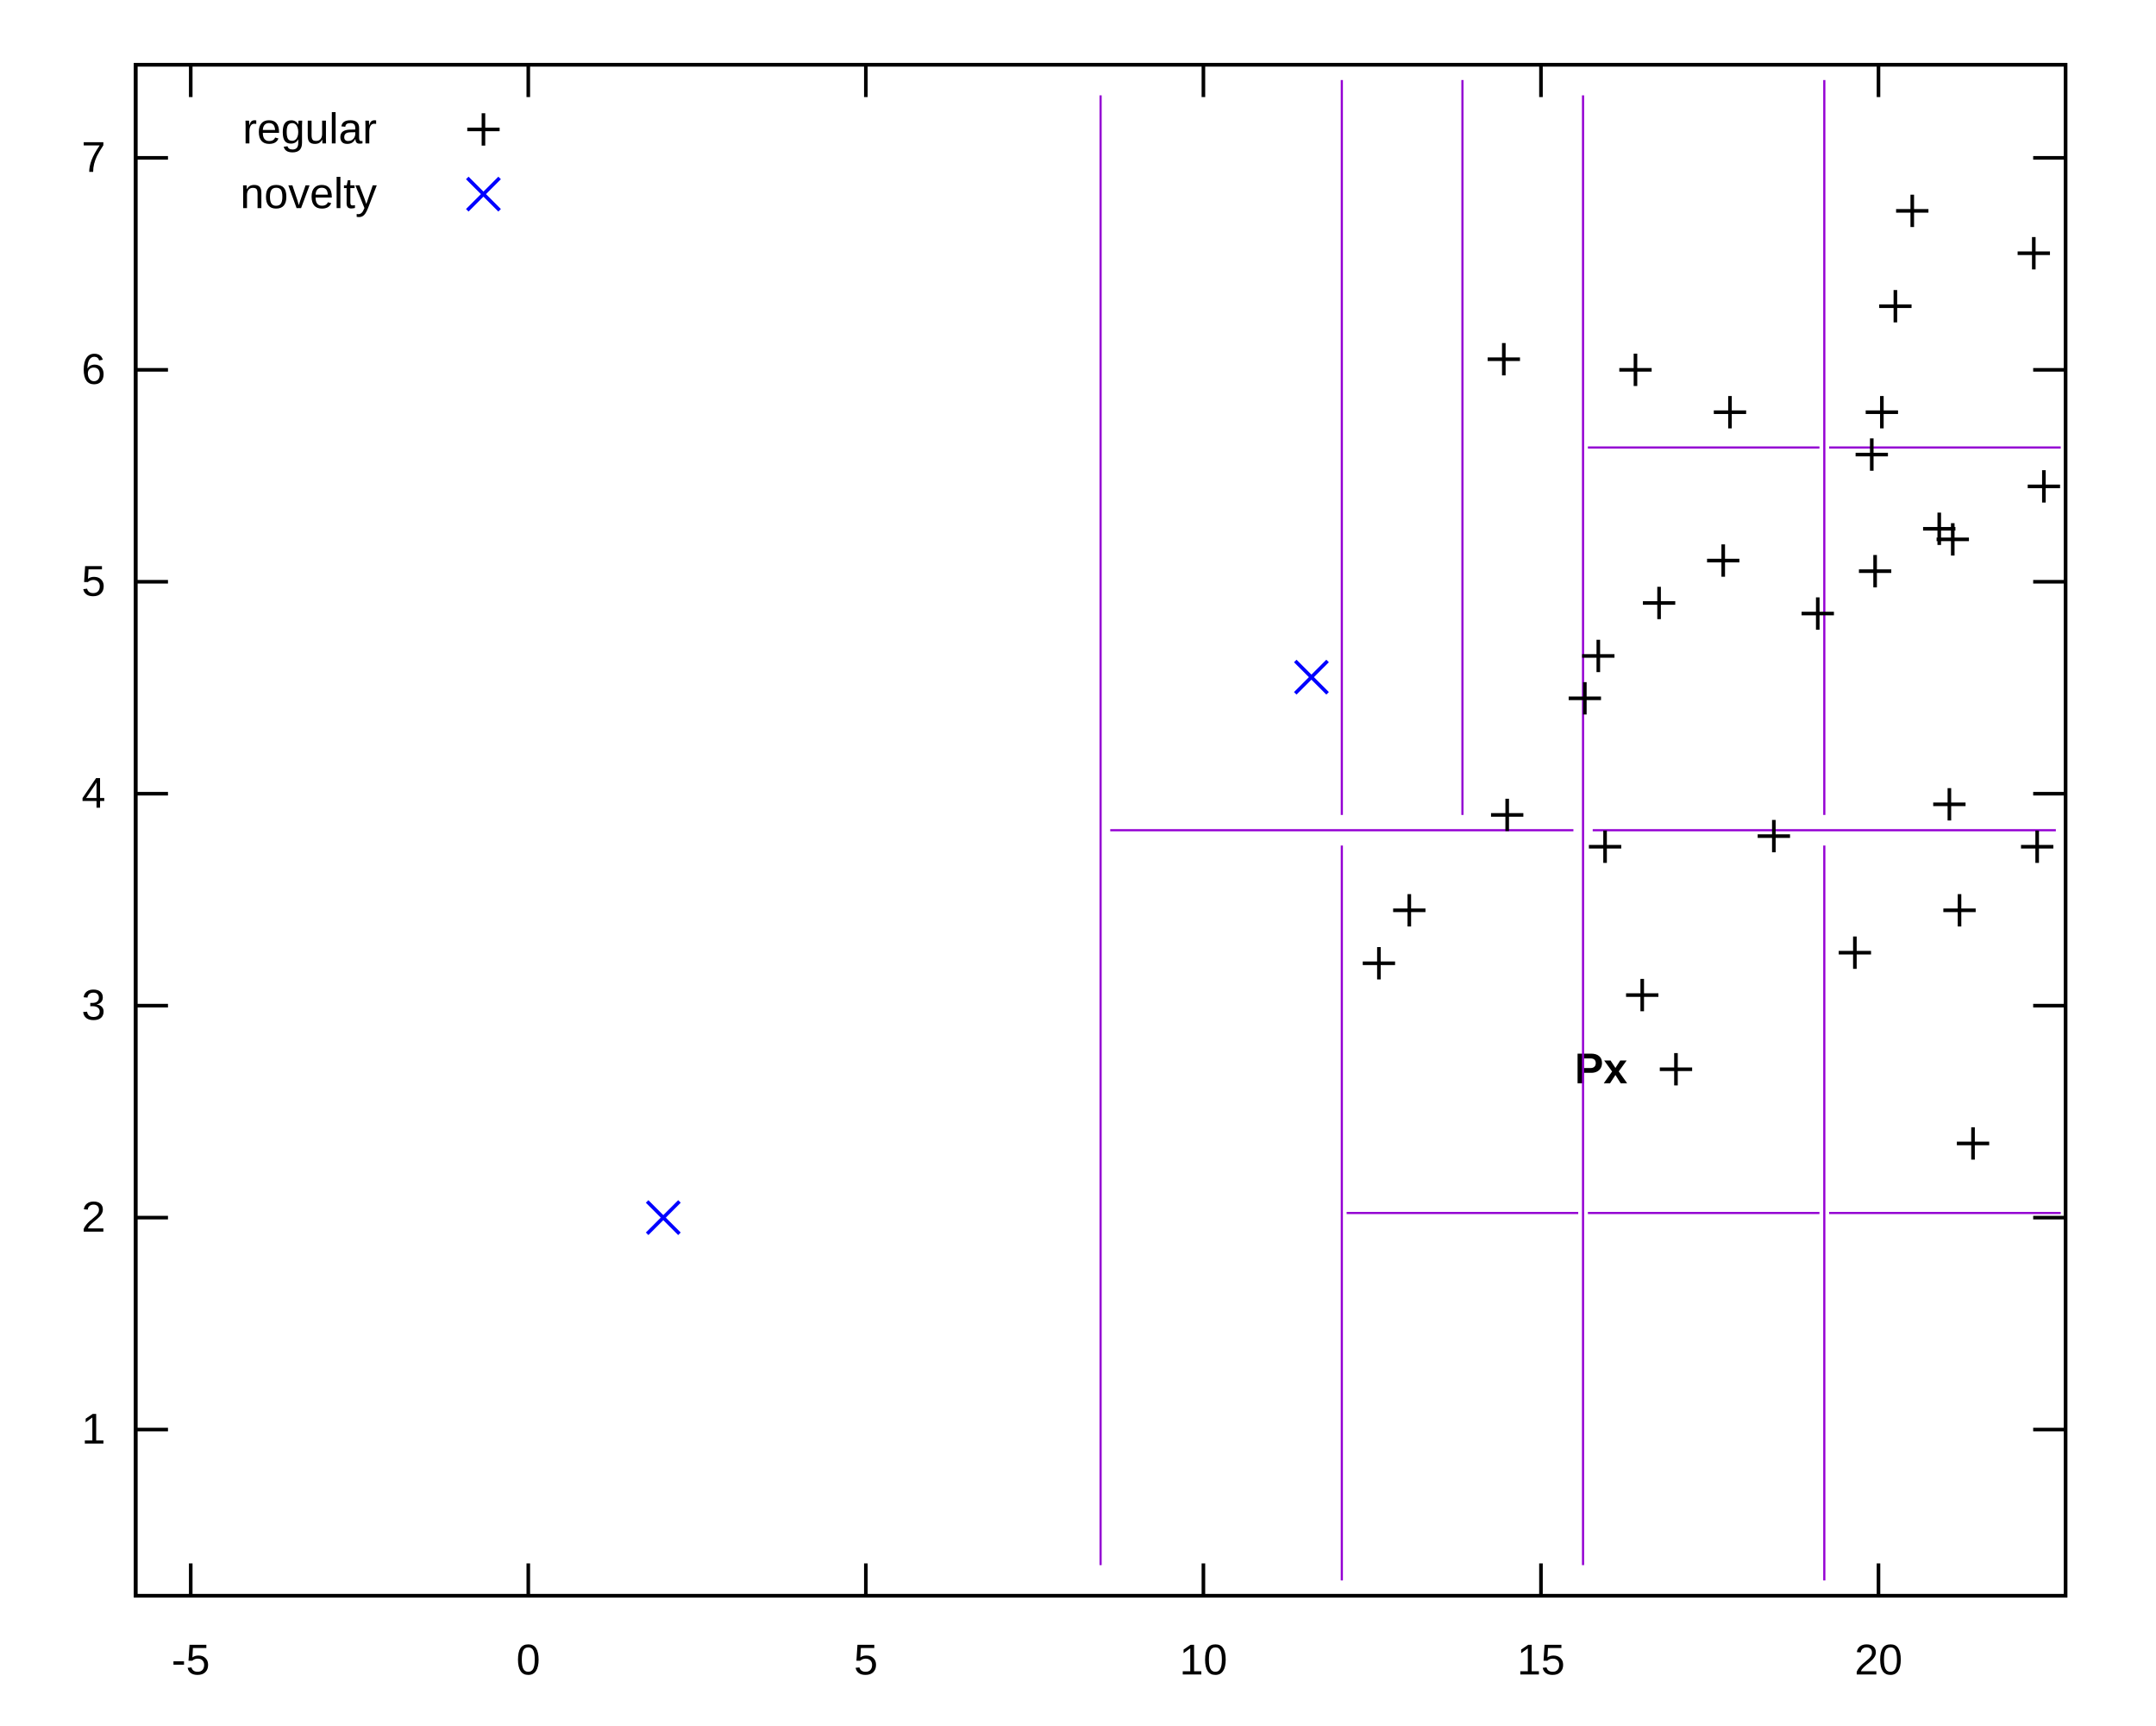
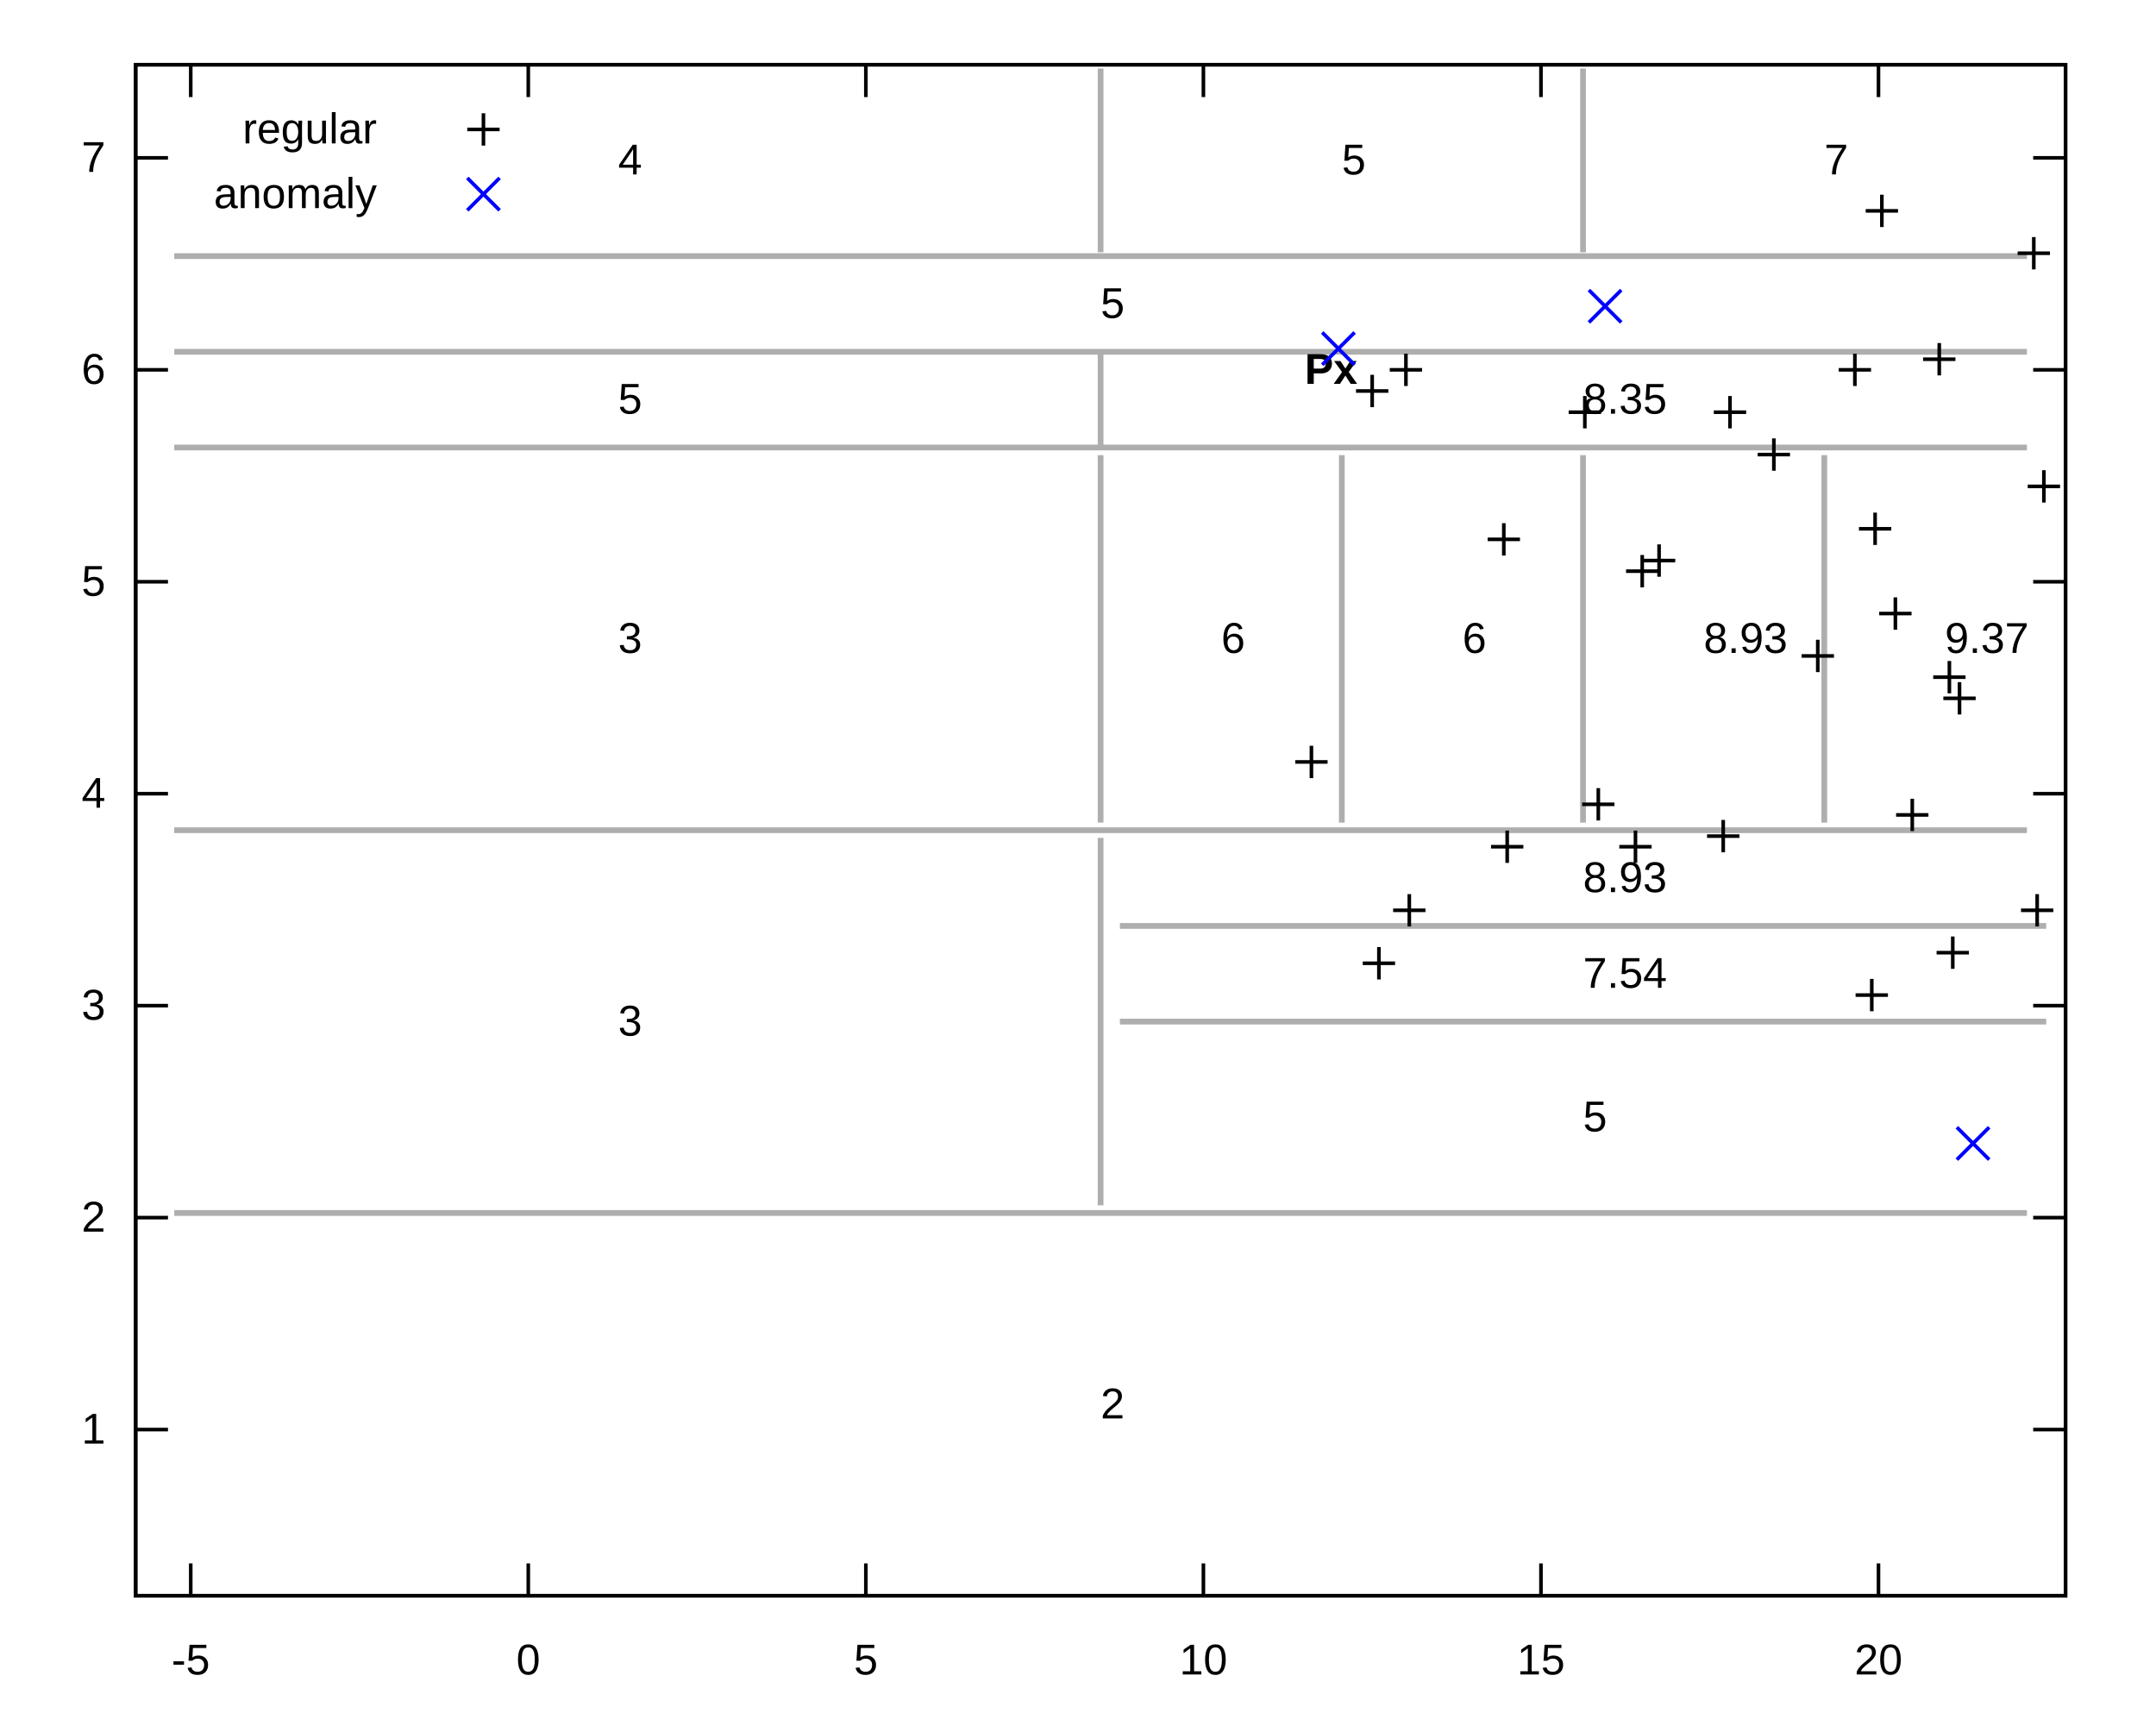
<svg xmlns="http://www.w3.org/2000/svg" xmlns:xlink="http://www.w3.org/1999/xlink" width="600" height="480" viewBox="0 0 600 480">
  <g id="gnuplot_canvas">
    <rect x="0" y="0" width="600" height="480" fill="none" />
    <defs>
      <circle id="gpDot" r="0.5" stroke-width="0.5" stroke="currentColor" />
      <path id="gpPt0" stroke-width="0.222" stroke="currentColor" d="M-1,0 h2 M0,-1 v2" />
      <path id="gpPt1" stroke-width="0.222" stroke="currentColor" d="M-1,-1 L1,1 M1,-1 L-1,1" />
      <path id="gpPt2" stroke-width="0.222" stroke="currentColor" d="M-1,0 L1,0 M0,-1 L0,1 M-1,-1 L1,1 M-1,1 L1,-1" />
      <rect id="gpPt3" stroke-width="0.222" stroke="currentColor" x="-1" y="-1" width="2" height="2" />
      <rect id="gpPt4" stroke-width="0.222" stroke="currentColor" fill="currentColor" x="-1" y="-1" width="2" height="2" />
      <circle id="gpPt5" stroke-width="0.222" stroke="currentColor" cx="0" cy="0" r="1" />
      <use xlink:href="#gpPt5" id="gpPt6" fill="currentColor" stroke="none" />
      <path id="gpPt7" stroke-width="0.222" stroke="currentColor" d="M0,-1.33 L-1.33,0.67 L1.33,0.67 z" />
      <use xlink:href="#gpPt7" id="gpPt8" fill="currentColor" stroke="none" />
      <use xlink:href="#gpPt7" id="gpPt9" stroke="currentColor" transform="rotate(180)" />
      <use xlink:href="#gpPt9" id="gpPt10" fill="currentColor" stroke="none" />
      <use xlink:href="#gpPt3" id="gpPt11" stroke="currentColor" transform="rotate(45)" />
      <use xlink:href="#gpPt11" id="gpPt12" fill="currentColor" stroke="none" />
      <path id="gpPt13" stroke-width="0.222" stroke="currentColor" d="M0,1.330 L1.265,0.411 L0.782,-1.067 L-0.782,-1.076 L-1.265,0.411 z" />
      <use xlink:href="#gpPt13" id="gpPt14" fill="currentColor" stroke="none" />
      <filter id="textbox" filterUnits="objectBoundingBox" x="0" y="0" height="1" width="1">
        <feFlood flood-color="white" flood-opacity="1" result="bgnd" />
        <feComposite in="SourceGraphic" in2="bgnd" operator="atop" />
      </filter>
      <filter id="greybox" filterUnits="objectBoundingBox" x="0" y="0" height="1" width="1">
        <feFlood flood-color="lightgrey" flood-opacity="1" result="grey" />
        <feComposite in="SourceGraphic" in2="grey" operator="atop" />
      </filter>
    </defs>
    <g fill="none" color="white" stroke="currentColor" stroke-width="1.00" stroke-linecap="butt" stroke-linejoin="miter">
</g>
    <g fill="none" color="black" stroke="currentColor" stroke-width="1.00" stroke-linecap="butt" stroke-linejoin="miter">
      <path stroke="black" d="M37.75,397.76 L46.75,397.76 M574.82,397.76 L565.82,397.76  " />
      <g transform="translate(29.36,401.66)" stroke="none" fill="black" font-family="Arial" font-size="12.00" text-anchor="end">
        <text>
          <tspan font-family="Arial"> 1</tspan>
        </text>
      </g>
    </g>
    <g fill="none" color="black" stroke="currentColor" stroke-width="1.00" stroke-linecap="butt" stroke-linejoin="miter">
      <path stroke="black" d="M37.75,338.79 L46.75,338.79 M574.82,338.79 L565.82,338.79  " />
      <g transform="translate(29.36,342.69)" stroke="none" fill="black" font-family="Arial" font-size="12.00" text-anchor="end">
        <text>
          <tspan font-family="Arial"> 2</tspan>
        </text>
      </g>
    </g>
    <g fill="none" color="black" stroke="currentColor" stroke-width="1.00" stroke-linecap="butt" stroke-linejoin="miter">
      <path stroke="black" d="M37.75,279.81 L46.75,279.81 M574.82,279.81 L565.82,279.81  " />
      <g transform="translate(29.36,283.71)" stroke="none" fill="black" font-family="Arial" font-size="12.00" text-anchor="end">
        <text>
          <tspan font-family="Arial"> 3</tspan>
        </text>
      </g>
    </g>
    <g fill="none" color="black" stroke="currentColor" stroke-width="1.00" stroke-linecap="butt" stroke-linejoin="miter">
      <path stroke="black" d="M37.75,220.84 L46.75,220.84 M574.82,220.84 L565.82,220.84  " />
      <g transform="translate(29.36,224.74)" stroke="none" fill="black" font-family="Arial" font-size="12.00" text-anchor="end">
        <text>
          <tspan font-family="Arial"> 4</tspan>
        </text>
      </g>
    </g>
    <g fill="none" color="black" stroke="currentColor" stroke-width="1.00" stroke-linecap="butt" stroke-linejoin="miter">
      <path stroke="black" d="M37.75,161.87 L46.75,161.87 M574.82,161.87 L565.82,161.87  " />
      <g transform="translate(29.36,165.77)" stroke="none" fill="black" font-family="Arial" font-size="12.00" text-anchor="end">
        <text>
          <tspan font-family="Arial"> 5</tspan>
        </text>
      </g>
    </g>
    <g fill="none" color="black" stroke="currentColor" stroke-width="1.00" stroke-linecap="butt" stroke-linejoin="miter">
      <path stroke="black" d="M37.75,102.90 L46.75,102.90 M574.82,102.90 L565.82,102.90  " />
      <g transform="translate(29.36,106.80)" stroke="none" fill="black" font-family="Arial" font-size="12.00" text-anchor="end">
        <text>
          <tspan font-family="Arial"> 6</tspan>
        </text>
      </g>
    </g>
    <g fill="none" color="black" stroke="currentColor" stroke-width="1.00" stroke-linecap="butt" stroke-linejoin="miter">
      <path stroke="black" d="M37.75,43.92 L46.75,43.92 M574.82,43.92 L565.82,43.92  " />
      <g transform="translate(29.36,47.82)" stroke="none" fill="black" font-family="Arial" font-size="12.00" text-anchor="end">
        <text>
          <tspan font-family="Arial"> 7</tspan>
        </text>
      </g>
    </g>
    <g fill="none" color="black" stroke="currentColor" stroke-width="1.00" stroke-linecap="butt" stroke-linejoin="miter">
      <path stroke="black" d="M53.08,444.00 L53.08,435.00 M53.08,18.01 L53.08,27.01  " />
      <g transform="translate(53.08,465.90)" stroke="none" fill="black" font-family="Arial" font-size="12.00" text-anchor="middle">
        <text>
          <tspan font-family="Arial">-5</tspan>
        </text>
      </g>
    </g>
    <g fill="none" color="black" stroke="currentColor" stroke-width="1.00" stroke-linecap="butt" stroke-linejoin="miter">
      <path stroke="black" d="M147.02,444.00 L147.02,435.00 M147.02,18.01 L147.02,27.01  " />
      <g transform="translate(147.02,465.90)" stroke="none" fill="black" font-family="Arial" font-size="12.00" text-anchor="middle">
        <text>
          <tspan font-family="Arial"> 0</tspan>
        </text>
      </g>
    </g>
    <g fill="none" color="black" stroke="currentColor" stroke-width="1.00" stroke-linecap="butt" stroke-linejoin="miter">
      <path stroke="black" d="M240.96,444.00 L240.96,435.00 M240.96,18.01 L240.96,27.01  " />
      <g transform="translate(240.96,465.90)" stroke="none" fill="black" font-family="Arial" font-size="12.00" text-anchor="middle">
        <text>
          <tspan font-family="Arial"> 5</tspan>
        </text>
      </g>
    </g>
    <g fill="none" color="black" stroke="currentColor" stroke-width="1.00" stroke-linecap="butt" stroke-linejoin="miter">
      <path stroke="black" d="M334.90,444.00 L334.90,435.00 M334.90,18.01 L334.90,27.01  " />
      <g transform="translate(334.90,465.90)" stroke="none" fill="black" font-family="Arial" font-size="12.00" text-anchor="middle">
        <text>
          <tspan font-family="Arial"> 10</tspan>
        </text>
      </g>
    </g>
    <g fill="none" color="black" stroke="currentColor" stroke-width="1.00" stroke-linecap="butt" stroke-linejoin="miter">
      <path stroke="black" d="M428.84,444.00 L428.84,435.00 M428.84,18.01 L428.84,27.01  " />
      <g transform="translate(428.84,465.90)" stroke="none" fill="black" font-family="Arial" font-size="12.00" text-anchor="middle">
        <text>
          <tspan font-family="Arial"> 15</tspan>
        </text>
      </g>
    </g>
    <g fill="none" color="black" stroke="currentColor" stroke-width="1.00" stroke-linecap="butt" stroke-linejoin="miter">
      <path stroke="black" d="M522.77,444.00 L522.77,435.00 M522.77,18.01 L522.77,27.01  " />
      <g transform="translate(522.77,465.90)" stroke="none" fill="black" font-family="Arial" font-size="12.00" text-anchor="middle">
        <text>
          <tspan font-family="Arial"> 20</tspan>
        </text>
      </g>
    </g>
    <g fill="none" color="black" stroke="currentColor" stroke-width="1.00" stroke-linecap="butt" stroke-linejoin="miter">
</g>
    <g fill="none" color="black" stroke="currentColor" stroke-width="1.00" stroke-linecap="butt" stroke-linejoin="miter">
      <path stroke="black" d="M37.75,18.01 L37.75,444.00 L574.82,444.00 L574.82,18.01 L37.75,18.01 Z  " />
-       <g transform="translate(438.23,301.41)" stroke="none" fill="black" font-family="Arial" font-size="12.00" text-anchor="start">
+       <g transform="translate(363.08,106.80)" stroke="none" fill="black" font-family="Arial" font-size="12.00" text-anchor="start">
        <text>
          <tspan font-family="Arial" font-weight="bold">Px</tspan>
        </text>
      </g>
+       <g transform="translate(306.29,394.65)" stroke="none" fill="black" font-family="Arial" font-size="12.00" text-anchor="start">
+         <text>
+           <tspan font-family="Arial">2</tspan>
+         </text>
+       </g>
+       <g transform="translate(172.02,288.15)" stroke="none" fill="black" font-family="Arial" font-size="12.00" text-anchor="start">
+         <text>
+           <tspan font-family="Arial">3</tspan>
+         </text>
+       </g>
+       <g transform="translate(440.55,314.78)" stroke="none" fill="black" font-family="Arial" font-size="12.00" text-anchor="start">
+         <text>
+           <tspan font-family="Arial">5</tspan>
+         </text>
+       </g>
+       <g transform="translate(440.55,274.84)" stroke="none" fill="black" font-family="Arial" font-size="12.00" text-anchor="start">
+         <text>
+           <tspan font-family="Arial">7.54</tspan>
+         </text>
+       </g>
+       <g transform="translate(440.55,248.22)" stroke="none" fill="black" font-family="Arial" font-size="12.00" text-anchor="start">
+         <text>
+           <tspan font-family="Arial">8.93</tspan>
+         </text>
+       </g>
+       <g transform="translate(172.02,181.66)" stroke="none" fill="black" font-family="Arial" font-size="12.00" text-anchor="start">
+         <text>
+           <tspan font-family="Arial">3</tspan>
+         </text>
+       </g>
+       <g transform="translate(339.85,181.66)" stroke="none" fill="black" font-family="Arial" font-size="12.00" text-anchor="start">
+         <text>
+           <tspan font-family="Arial">6</tspan>
+         </text>
+       </g>
+       <g transform="translate(406.99,181.66)" stroke="none" fill="black" font-family="Arial" font-size="12.00" text-anchor="start">
+         <text>
+           <tspan font-family="Arial">6</tspan>
+         </text>
+       </g>
+       <g transform="translate(474.12,181.66)" stroke="none" fill="black" font-family="Arial" font-size="12.00" text-anchor="start">
+         <text>
+           <tspan font-family="Arial">8.93</tspan>
+         </text>
+       </g>
+       <g transform="translate(541.25,181.66)" stroke="none" fill="black" font-family="Arial" font-size="12.00" text-anchor="start">
+         <text>
+           <tspan font-family="Arial">9.37</tspan>
+         </text>
+       </g>
+       <g transform="translate(172.02,115.10)" stroke="none" fill="black" font-family="Arial" font-size="12.00" text-anchor="start">
+         <text>
+           <tspan font-family="Arial">5</tspan>
+         </text>
+       </g>
+       <g transform="translate(440.55,115.10)" stroke="none" fill="black" font-family="Arial" font-size="12.00" text-anchor="start">
+         <text>
+           <tspan font-family="Arial">8.35</tspan>
+         </text>
+       </g>
+       <g transform="translate(306.29,88.47)" stroke="none" fill="black" font-family="Arial" font-size="12.00" text-anchor="start">
+         <text>
+           <tspan font-family="Arial">5</tspan>
+         </text>
+       </g>
+       <g transform="translate(172.02,48.53)" stroke="none" fill="black" font-family="Arial" font-size="12.00" text-anchor="start">
+         <text>
+           <tspan font-family="Arial">4</tspan>
+         </text>
+       </g>
+       <g transform="translate(373.42,48.53)" stroke="none" fill="black" font-family="Arial" font-size="12.00" text-anchor="start">
+         <text>
+           <tspan font-family="Arial">5</tspan>
+         </text>
+       </g>
+       <g transform="translate(507.69,48.53)" stroke="none" fill="black" font-family="Arial" font-size="12.00" text-anchor="start">
+         <text>
+           <tspan font-family="Arial">7</tspan>
+         </text>
+       </g>
    </g>
    <g fill="none" color="black" stroke="currentColor" stroke-width="1.00" stroke-linecap="butt" stroke-linejoin="miter">
</g>
    <g id="gnuplot_plot_1">
-       <g fill="none" color="white" stroke="black" stroke-width="0.60" stroke-linecap="butt" stroke-linejoin="miter">
- </g>
-       <g fill="none" color="black" stroke="currentColor" stroke-width="0.60" stroke-linecap="butt" stroke-linejoin="miter">
-         <path stroke="rgb(148,   0, 211)" d="M306.29,435.48 L306.29,26.53 M440.55,435.48 L440.55,26.53 M308.97,231.00 L437.87,231.00 M373.42,439.74 L373.42,235.26   M374.76,337.50 L439.21,337.50 M373.42,226.75 L373.42,22.27 M406.99,226.75 L406.99,22.27 M443.24,231.00 L572.13,231.00   M507.69,439.74 L507.69,235.26 M441.90,337.50 L506.34,337.50 M509.03,337.50 L573.48,337.50 M507.69,226.75 L507.69,22.27   M441.90,124.51 L506.34,124.51 M509.03,124.51 L573.48,124.51  " />
+       <g fill="none" color="white" stroke="black" stroke-width="1.60" stroke-linecap="butt" stroke-linejoin="miter">
+ </g>
+       <g fill="none" color="black" stroke="currentColor" stroke-width="1.60" stroke-linecap="butt" stroke-linejoin="miter">
+         <path stroke="rgb(  0,   0,   0)" opacity="0.32" d="M48.49,231.00 L564.08,231.00 M48.49,337.50 L564.08,337.50 M306.29,335.37 L306.29,233.13 M311.66,284.25 L569.45,284.25   M311.66,257.63 L569.45,257.63 M48.49,124.51 L564.08,124.51 M306.29,228.88 L306.29,126.64 M440.55,228.88 L440.55,126.64   M373.42,228.88 L373.42,126.64 M507.69,228.88 L507.69,126.64 M48.49,71.26 L564.08,71.26 M48.49,97.88 L564.08,97.88   M306.29,123.98 L306.29,98.42 M306.29,70.19 L306.29,19.07 M440.55,70.19 L440.55,19.07  " />
      </g>
    </g>
    <g id="gnuplot_plot_2">
-       <g fill="none" color="white" stroke="rgb(148,   0, 211)" stroke-width="1.00" stroke-linecap="butt" stroke-linejoin="miter">
+       <g fill="none" color="white" stroke="rgb(  0,   0,   0)" stroke-width="1.00" stroke-linecap="butt" stroke-linejoin="miter">
</g>
      <g fill="none" color="black" stroke="currentColor" stroke-width="1.00" stroke-linecap="butt" stroke-linejoin="miter">
        <g transform="translate(104.87,39.91)" stroke="none" fill="black" font-family="Arial" font-size="12.00" text-anchor="end">
          <text>
            <tspan font-family="Arial">regular</tspan>
          </text>
        </g>
      </g>
      <g fill="none" color="black" stroke="currentColor" stroke-width="1.00" stroke-linecap="butt" stroke-linejoin="miter">
        <use xlink:href="#gpPt0" transform="translate(383.74,268.02) scale(4.50)" color="rgb(  0,   0,   0)" />
        <use xlink:href="#gpPt0" transform="translate(565.99,70.46) scale(4.50)" color="rgb(  0,   0,   0)" />
-         <use xlink:href="#gpPt0" transform="translate(549.08,318.15) scale(4.50)" color="rgb(  0,   0,   0)" />
        <use xlink:href="#gpPt0" transform="translate(568.80,135.33) scale(4.50)" color="rgb(  0,   0,   0)" />
        <use xlink:href="#gpPt0" transform="translate(481.44,114.69) scale(4.50)" color="rgb(  0,   0,   0)" />
        <use xlink:href="#gpPt0" transform="translate(392.20,253.28) scale(4.50)" color="rgb(  0,   0,   0)" />
-         <use xlink:href="#gpPt0" transform="translate(461.71,167.77) scale(4.50)" color="rgb(  0,   0,   0)" />
-         <use xlink:href="#gpPt0" transform="translate(479.56,155.97) scale(4.50)" color="rgb(  0,   0,   0)" />
-         <use xlink:href="#gpPt0" transform="translate(493.65,232.64) scale(4.50)" color="rgb(  0,   0,   0)" />
-         <use xlink:href="#gpPt0" transform="translate(520.90,126.48) scale(4.50)" color="rgb(  0,   0,   0)" />
-         <use xlink:href="#gpPt0" transform="translate(457.02,276.87) scale(4.50)" color="rgb(  0,   0,   0)" />
-         <use xlink:href="#gpPt0" transform="translate(521.83,158.92) scale(4.50)" color="rgb(  0,   0,   0)" />
-         <use xlink:href="#gpPt0" transform="translate(539.68,147.13) scale(4.50)" color="rgb(  0,   0,   0)" />
-         <use xlink:href="#gpPt0" transform="translate(418.50,99.95) scale(4.50)" color="rgb(  0,   0,   0)" />
-         <use xlink:href="#gpPt0" transform="translate(543.44,150.07) scale(4.50)" color="rgb(  0,   0,   0)" />
-         <use xlink:href="#gpPt0" transform="translate(516.20,265.07) scale(4.50)" color="rgb(  0,   0,   0)" />
-         <use xlink:href="#gpPt0" transform="translate(455.14,102.90) scale(4.50)" color="rgb(  0,   0,   0)" />
-         <use xlink:href="#gpPt0" transform="translate(566.93,235.59) scale(4.50)" color="rgb(  0,   0,   0)" />
-         <use xlink:href="#gpPt0" transform="translate(545.32,253.28) scale(4.50)" color="rgb(  0,   0,   0)" />
-         <use xlink:href="#gpPt0" transform="translate(441.05,194.30) scale(4.50)" color="rgb(  0,   0,   0)" />
-         <use xlink:href="#gpPt0" transform="translate(523.71,114.69) scale(4.50)" color="rgb(  0,   0,   0)" />
-         <use xlink:href="#gpPt0" transform="translate(532.17,58.67) scale(4.50)" color="rgb(  0,   0,   0)" />
-         <use xlink:href="#gpPt0" transform="translate(419.44,226.74) scale(4.50)" color="rgb(  0,   0,   0)" />
-         <use xlink:href="#gpPt0" transform="translate(446.68,235.59) scale(4.50)" color="rgb(  0,   0,   0)" />
-         <use xlink:href="#gpPt0" transform="translate(527.47,85.20) scale(4.50)" color="rgb(  0,   0,   0)" />
-         <use xlink:href="#gpPt0" transform="translate(505.87,170.71) scale(4.50)" color="rgb(  0,   0,   0)" />
-         <use xlink:href="#gpPt0" transform="translate(444.80,182.51) scale(4.50)" color="rgb(  0,   0,   0)" />
-         <use xlink:href="#gpPt0" transform="translate(542.50,223.79) scale(4.50)" color="rgb(  0,   0,   0)" />
-         <use xlink:href="#gpPt0" transform="translate(466.41,297.51) scale(4.50)" color="rgb(  0,   0,   0)" />
+         <use xlink:href="#gpPt0" transform="translate(461.71,155.97) scale(4.50)" color="rgb(  0,   0,   0)" />
+         <use xlink:href="#gpPt0" transform="translate(479.56,232.64) scale(4.50)" color="rgb(  0,   0,   0)" />
+         <use xlink:href="#gpPt0" transform="translate(493.65,126.48) scale(4.50)" color="rgb(  0,   0,   0)" />
+         <use xlink:href="#gpPt0" transform="translate(520.90,276.87) scale(4.50)" color="rgb(  0,   0,   0)" />
+         <use xlink:href="#gpPt0" transform="translate(457.02,158.92) scale(4.50)" color="rgb(  0,   0,   0)" />
+         <use xlink:href="#gpPt0" transform="translate(521.83,147.13) scale(4.50)" color="rgb(  0,   0,   0)" />
+         <use xlink:href="#gpPt0" transform="translate(539.68,99.95) scale(4.50)" color="rgb(  0,   0,   0)" />
+         <use xlink:href="#gpPt0" transform="translate(418.50,150.07) scale(4.50)" color="rgb(  0,   0,   0)" />
+         <use xlink:href="#gpPt0" transform="translate(543.44,265.07) scale(4.50)" color="rgb(  0,   0,   0)" />
+         <use xlink:href="#gpPt0" transform="translate(516.20,102.90) scale(4.50)" color="rgb(  0,   0,   0)" />
+         <use xlink:href="#gpPt0" transform="translate(455.14,235.59) scale(4.50)" color="rgb(  0,   0,   0)" />
+         <use xlink:href="#gpPt0" transform="translate(566.93,253.28) scale(4.50)" color="rgb(  0,   0,   0)" />
+         <use xlink:href="#gpPt0" transform="translate(545.32,194.30) scale(4.50)" color="rgb(  0,   0,   0)" />
+         <use xlink:href="#gpPt0" transform="translate(441.05,114.69) scale(4.50)" color="rgb(  0,   0,   0)" />
+         <use xlink:href="#gpPt0" transform="translate(523.71,58.67) scale(4.50)" color="rgb(  0,   0,   0)" />
+         <use xlink:href="#gpPt0" transform="translate(532.17,226.74) scale(4.50)" color="rgb(  0,   0,   0)" />
+         <use xlink:href="#gpPt0" transform="translate(419.44,235.59) scale(4.50)" color="rgb(  0,   0,   0)" />
+         <use xlink:href="#gpPt0" transform="translate(527.47,170.71) scale(4.50)" color="rgb(  0,   0,   0)" />
+         <use xlink:href="#gpPt0" transform="translate(505.87,182.51) scale(4.50)" color="rgb(  0,   0,   0)" />
+         <use xlink:href="#gpPt0" transform="translate(444.80,223.79) scale(4.50)" color="rgb(  0,   0,   0)" />
+         <use xlink:href="#gpPt0" transform="translate(542.50,188.41) scale(4.50)" color="rgb(  0,   0,   0)" />
+         <use xlink:href="#gpPt0" transform="translate(364.96,212.00) scale(4.50)" color="rgb(  0,   0,   0)" />
+         <use xlink:href="#gpPt0" transform="translate(391.26,102.90) scale(4.50)" color="rgb(  0,   0,   0)" />
+         <use xlink:href="#gpPt0" transform="translate(381.87,108.79) scale(4.50)" color="rgb(  0,   0,   0)" />
        <use xlink:href="#gpPt0" transform="translate(134.54,36.01) scale(4.50)" color="rgb(  0,   0,   0)" />
      </g>
    </g>
    <g id="gnuplot_plot_3">
      <g fill="none" color="black" stroke="currentColor" stroke-width="1.00" stroke-linecap="butt" stroke-linejoin="miter">
        <g transform="translate(104.87,57.91)" stroke="none" fill="black" font-family="Arial" font-size="12.00" text-anchor="end">
          <text>
-             <tspan font-family="Arial">novelty</tspan>
+             <tspan font-family="Arial">anomaly</tspan>
          </text>
        </g>
      </g>
      <g fill="none" color="black" stroke="currentColor" stroke-width="1.00" stroke-linecap="butt" stroke-linejoin="miter">
-         <use xlink:href="#gpPt1" transform="translate(364.96,188.41) scale(4.50)" color="rgb(  0,   0, 255)" />
-         <use xlink:href="#gpPt1" transform="translate(184.59,338.79) scale(4.50)" color="rgb(  0,   0, 255)" />
+         <use xlink:href="#gpPt1" transform="translate(549.08,318.15) scale(4.50)" color="rgb(  0,   0, 255)" />
+         <use xlink:href="#gpPt1" transform="translate(446.68,85.20) scale(4.50)" color="rgb(  0,   0, 255)" />
+         <use xlink:href="#gpPt1" transform="translate(372.47,97.00) scale(4.50)" color="rgb(  0,   0, 255)" />
        <use xlink:href="#gpPt1" transform="translate(134.54,54.01) scale(4.50)" color="rgb(  0,   0, 255)" />
      </g>
    </g>
    <g fill="none" color="white" stroke="rgb(  0,   0, 255)" stroke-width="2.00" stroke-linecap="butt" stroke-linejoin="miter">
</g>
    <g fill="none" color="black" stroke="currentColor" stroke-width="2.00" stroke-linecap="butt" stroke-linejoin="miter">
</g>
    <g fill="none" color="black" stroke="black" stroke-width="1.00" stroke-linecap="butt" stroke-linejoin="miter">
</g>
    <g fill="none" color="black" stroke="currentColor" stroke-width="1.00" stroke-linecap="butt" stroke-linejoin="miter">
      <path stroke="black" d="M37.75,18.01 L37.75,444.00 L574.82,444.00 L574.82,18.01 L37.75,18.01 Z  " />
    </g>
    <g fill="none" color="black" stroke="currentColor" stroke-width="1.00" stroke-linecap="butt" stroke-linejoin="miter">
</g>
  </g>
</svg>
